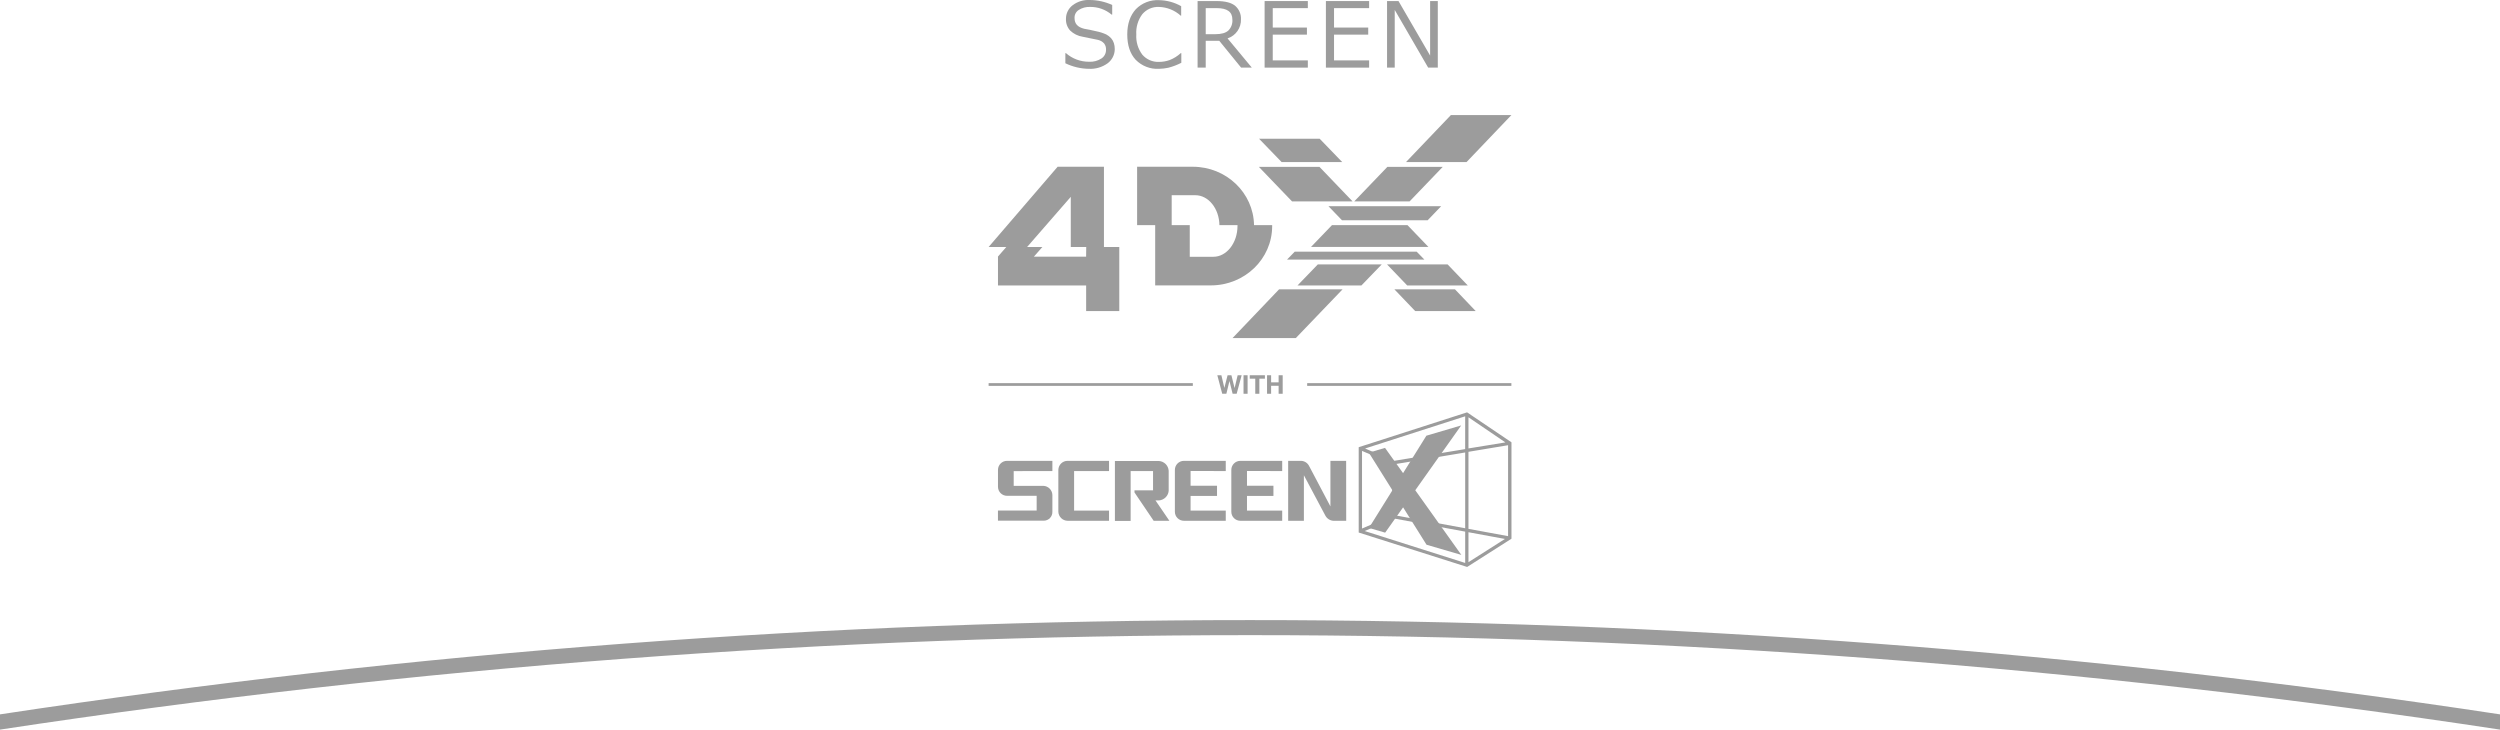
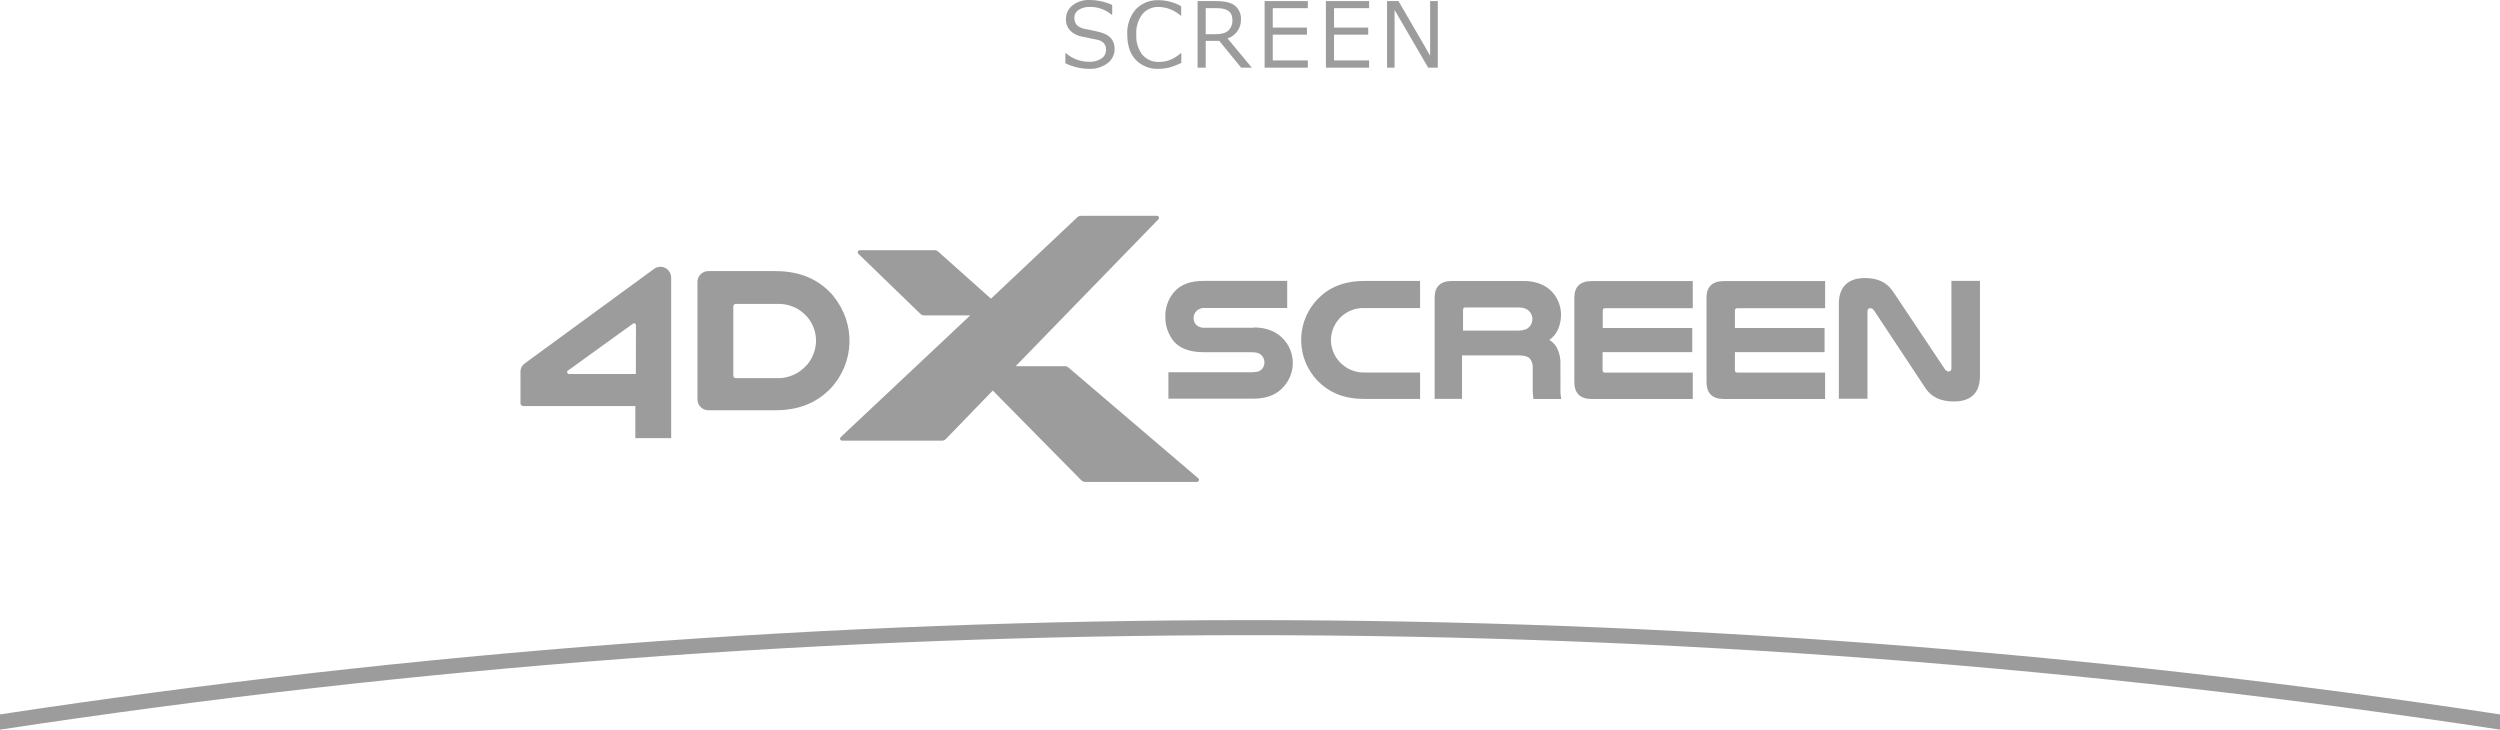
<svg xmlns="http://www.w3.org/2000/svg" viewBox="0 0 830 242.24">
  <defs>
    <style>.cls-1{fill:#9c9c9c;}</style>
  </defs>
  <g id="レイヤー_2" data-name="レイヤー 2">
-     <g id="_4DX" data-name="4DX">
-       <path class="cls-1" d="M361.5,22.85A18.49,18.49,0,0,1,353.7,21V17.65h.2a11.54,11.54,0,0,0,7.65,2.85,6.82,6.82,0,0,0,4.15-1.1,3.36,3.36,0,0,0,1.5-2.85,3.16,3.16,0,0,0-.65-2.15,4,4,0,0,0-2.2-1.2l-4.9-1a7.75,7.75,0,0,1-4.15-2.05,5.41,5.41,0,0,1-1.4-3.9,5.63,5.63,0,0,1,2.2-4.5A8.68,8.68,0,0,1,361.85,0a18.21,18.21,0,0,1,7.4,1.65v3.2h-.2a10.84,10.84,0,0,0-7.2-2.55,6.47,6.47,0,0,0-3.7,1A3,3,0,0,0,356.75,6c0,1.85,1,3,3.2,3.55,1.25.2,2.6.5,4.1.85a14.46,14.46,0,0,1,3.25,1.05,5.93,5.93,0,0,1,1.6,1.25,4.58,4.58,0,0,1,.9,1.6,6.22,6.22,0,0,1,.3,2A5.89,5.89,0,0,1,367.75,21,9.79,9.79,0,0,1,361.5,22.85Z" />
-       <path class="cls-1" d="M384.8,22.85a10.06,10.06,0,0,1-7.75-3c-1.85-2-2.8-4.8-2.8-8.4s1-6.35,2.85-8.4a10.06,10.06,0,0,1,7.75-3,15.48,15.48,0,0,1,7.3,2V5.2H392a11.27,11.27,0,0,0-7.25-2.9,6.84,6.84,0,0,0-5.5,2.4,10.17,10.17,0,0,0-2,6.75,10.12,10.12,0,0,0,2,6.7,6.91,6.91,0,0,0,5.5,2.4,10.59,10.59,0,0,0,3.55-.6,11.89,11.89,0,0,0,3.7-2.3h.2v3.2a20.92,20.92,0,0,1-4.35,1.65A16.28,16.28,0,0,1,384.8,22.85Z" />
-       <path class="cls-1" d="M415.6,22.45h-3.55l-7.25-8.9h-4.5v8.9h-2.7V.35h6.25q4.43,0,6.3,1.65A5.53,5.53,0,0,1,412,6.35a6.47,6.47,0,0,1-4.45,6.4ZM400.3,2.7v8.65h3.2c2,0,3.45-.4,4.35-1.25a4.62,4.62,0,0,0,1.3-3.6c0-2.55-1.7-3.8-5.15-3.8Z" />
-       <path class="cls-1" d="M434.2,22.45H419.85V.35H434.2V2.7H422.55V9.15H433.9V11.5H422.55v8.55H434.2Z" />
-       <path class="cls-1" d="M454.55,22.45H440.2V.35h14.35V2.7H442.9V9.15h11.35V11.5H442.9v8.55h11.65Z" />
-       <path class="cls-1" d="M477.3,22.45h-3.15L463.05,3.3V22.45H460.5V.35h3.8l10.5,18.1V.35h2.55v22.1Z" />
-       <path class="cls-1" d="M415,205.87A2766.36,2766.36,0,0,0,0,237.17v5.06a2761.38,2761.38,0,0,1,830,0v-5.06A2766.34,2766.34,0,0,0,415,205.87Z" />
-       <path class="cls-1" d="M487.07,136.9l-.26.08-35.72,11.49V176.8l36,11.43,14.72-9.38v-32Zm-.64,12.2L462.8,153l-9.59-4.1,33.23-10.69Zm1.1-10.56,12.26,8.34-12.26,2Zm-24.22,15.53,23.13-3.85v25.16l-23.13-4.26Zm-1.07-.07v17.18l-10.05,4.29V149.7Zm.56,18.14,23.64,4.36v10.4l-33.36-10.6Zm24.73,4.56,12.11,2.23-12.11,7.71Zm0-1.12V150l13.15-2.19V178Z" />
-       <path class="cls-1" d="M349.39,156.39V153H334.33a3,3,0,0,0-3,3v5.61a3,3,0,0,0,3,3h9.84v4.89H331.32v3.37h15.25a2.87,2.87,0,0,0,2.82-3V164.3a3.12,3.12,0,0,0-3-3h-9.84v-4.89Z" />
-       <path class="cls-1" d="M368.2,156.39V153H354.43a3.06,3.06,0,0,0-3.06,3V169.9a3.12,3.12,0,0,0,3.06,3H368.2v-3.37H356.6V156.39Z" />
-       <path class="cls-1" d="M383.62,166.14h1.17A3.51,3.51,0,0,0,388,163v-6.72a3.47,3.47,0,0,0-3.24-3.23H370.15v19.9h5.22V156.39h7.44v6.41h-6.16v.69l6.37,9.42h5.22Z" />
-       <path class="cls-1" d="M406.95,156.39V153H393.06a3,3,0,0,0-3,3V169.9a3,3,0,0,0,3,3h13.89v-3.37H395.27v-4.89h8.78v-3.38h-8.78v-4.89Z" />
-       <path class="cls-1" d="M425.69,156.39V153H411.8a3,3,0,0,0-3,3V169.9a3,3,0,0,0,3,3h13.89v-3.37H414v-4.89h8.78v-3.38H414v-4.89Z" />
-       <path class="cls-1" d="M446.92,153H441.7v15.13l-7.11-13.48A3.09,3.09,0,0,0,432,153h-4.33v19.9h5.22V157.79L440,171.15a3.26,3.26,0,0,0,2.79,1.76h4.15Z" />
-       <polygon class="cls-1" points="485.12 141.24 473.56 144.65 465.82 157.08 459.83 148.7 454.46 150.28 462.28 162.77 454.49 175.27 459.87 176.84 465.83 168.44 473.61 180.85 485.17 184.23 469.87 162.76 485.12 141.24" />
-       <path class="cls-1" d="M366.51,82V55.36H351.13L328.22,82h5.87l-2.76,3.17v9.6h29.27v8.51h11V82Zm-5.92,3.21H343.25L346.07,82H341l14.5-16.65V82h5.13Z" />
-       <path class="cls-1" d="M422.34,74.75h-6C416.16,64,407.12,55.36,396,55.36H377.52V74.75h6v20H402c11.25,0,20.36-8.79,20.36-19.69,0-.11,0-.22,0-.33M402.87,85.25H395V74.75h-6V64.81h7.85c4.36,0,7.91,4.42,8,9.93h6c0,.09,0,.19,0,.27,0,5.64-3.6,10.24-8,10.24" />
-       <polygon class="cls-1" points="429.85 83.55 427.29 86.19 472.9 86.19 470.33 83.55 429.85 83.55" />
-       <polygon class="cls-1" points="442.21 74.75 435.26 81.98 474.23 81.98 467.29 74.75 442.21 74.75" />
-       <polygon class="cls-1" points="441.04 68.45 445.54 73.13 473.98 73.13 478.47 68.45 441.04 68.45" />
-       <polygon class="cls-1" points="428.96 66.87 449.06 66.87 438.05 55.39 417.93 55.39 428.96 66.87" />
-       <polygon class="cls-1" points="449.6 66.87 467.98 66.87 479 55.39 460.62 55.39 449.6 66.87" />
-       <polygon class="cls-1" points="425.5 53.81 445.62 53.81 438.12 46.05 417.99 46.05 425.5 53.81" />
-       <polygon class="cls-1" points="481.69 38.21 466.79 53.81 486.89 53.81 501.78 38.21 481.69 38.21" />
-       <polygon class="cls-1" points="480.61 87.79 460.5 87.79 467.19 94.77 487.3 94.77 480.61 87.79" />
-       <polygon class="cls-1" points="409.2 112.24 430.21 112.24 445.74 96.05 424.66 96.05 409.2 112.24" />
-       <polygon class="cls-1" points="458.73 87.79 437.51 87.79 430.77 94.77 451.99 94.77 458.73 87.79" />
-       <polygon class="cls-1" points="469.85 103.28 489.94 103.28 483.04 96.05 462.93 96.05 469.85 103.28" />
-       <polygon class="cls-1" points="410.57 130.73 409.23 130.73 408.19 126.54 408.17 126.54 407.15 130.73 405.78 130.73 404.15 124.58 405.5 124.58 406.48 128.77 406.49 128.77 407.56 124.58 408.83 124.58 409.88 128.82 409.89 128.82 410.9 124.58 412.23 124.58 410.57 130.73" />
-       <rect class="cls-1" x="412.85" y="124.58" width="1.35" height="6.15" />
-       <polygon class="cls-1" points="416.75 125.72 414.91 125.72 414.91 124.58 419.95 124.58 419.95 125.72 418.11 125.72 418.11 130.73 416.75 130.73 416.75 125.72" />
-       <polygon class="cls-1" points="420.66 124.58 422.01 124.58 422.01 126.94 424.5 126.94 424.5 124.58 425.85 124.58 425.85 130.73 424.5 130.73 424.5 128.08 422.01 128.08 422.01 130.73 420.66 130.73 420.66 124.58" />
-       <rect class="cls-1" x="328.22" y="127.2" width="67.8" height="0.91" />
-       <rect class="cls-1" x="433.98" y="127.2" width="67.8" height="0.91" />
+     <g id="レイヤー_1-2" data-name="レイヤー 1">
+       <g id="レイヤー_2-2" data-name="レイヤー 2">
+         <g id="_4DX" data-name=" 4DX">
+           <path class="cls-1" d="M361.5,22.86A18.49,18.49,0,0,1,353.7,21V17.66h.2a11.54,11.54,0,0,0,7.65,2.85,6.82,6.82,0,0,0,4.15-1.1,3.36,3.36,0,0,0,1.5-2.85,3.16,3.16,0,0,0-.65-2.15,4,4,0,0,0-2.2-1.2l-4.9-1a7.75,7.75,0,0,1-4.15-2.05,5.41,5.41,0,0,1-1.4-3.9,5.63,5.63,0,0,1,2.2-4.5A8.68,8.68,0,0,1,361.85,0a18.21,18.21,0,0,1,7.4,1.65v3.2H369a10.84,10.84,0,0,0-7.2-2.55,6.47,6.47,0,0,0-3.7,1,3,3,0,0,0-1.4,2.7c0,1.85,1,3,3.2,3.55,1.25.2,2.6.5,4.1.85a14.46,14.46,0,0,1,3.25,1.05,5.93,5.93,0,0,1,1.6,1.25,4.58,4.58,0,0,1,.9,1.6,6.22,6.22,0,0,1,.3,2,5.89,5.89,0,0,1-2.35,4.7A9.79,9.79,0,0,1,361.5,22.86Z" />
+           <path class="cls-1" d="M384.8,22.86a10.06,10.06,0,0,1-7.75-3c-1.85-2-2.8-4.8-2.8-8.4a12,12,0,0,1,2.85-8.4,10.06,10.06,0,0,1,7.75-3,15.48,15.48,0,0,1,7.3,2V5.21H392a11.27,11.27,0,0,0-7.25-2.9,6.84,6.84,0,0,0-5.5,2.4,10.17,10.17,0,0,0-2,6.75,10.12,10.12,0,0,0,2,6.7,6.91,6.91,0,0,0,5.5,2.4,10.59,10.59,0,0,0,3.55-.6,11.89,11.89,0,0,0,3.7-2.3h.2v3.2a20.92,20.92,0,0,1-4.35,1.65A16.28,16.28,0,0,1,384.8,22.86Z" />
+           <path class="cls-1" d="M415.6,22.46h-3.55l-7.25-8.9h-4.5v8.9h-2.7V.36h6.25q4.43,0,6.3,1.65A5.53,5.53,0,0,1,412,6.36a6.47,6.47,0,0,1-4.45,6.4ZM400.3,2.71v8.65h3.2c2,0,3.45-.4,4.35-1.25a4.62,4.62,0,0,0,1.3-3.6c0-2.55-1.7-3.8-5.15-3.8Z" />
+           <path class="cls-1" d="M434.2,22.46H419.85V.36H434.2V2.71H422.55V9.16H433.9v2.35H422.55v8.55H434.2Z" />
+           <path class="cls-1" d="M454.55,22.46H440.2V.36h14.35V2.71H442.9V9.16h11.35v2.35H442.9v8.55h11.65Z" />
+           <path class="cls-1" d="M477.3,22.46h-3.15L463,3.31V22.46H460.5V.36h3.8l10.5,18.1V.36h2.55v22.1Z" />
+           <path class="cls-1" d="M415,205.88A2766.35,2766.35,0,0,0,0,237.18v5.06a2761.38,2761.38,0,0,1,830,0v-5.06A2766.34,2766.34,0,0,0,415,205.88Z" />
+         </g>
+       </g>
+       <path class="cls-1" d="M276.79,98.38C272,92.73,265.64,90,257.34,90H235.16a3.6,3.6,0,0,0-3.6,3.6v39a3.6,3.6,0,0,0,3.6,3.6h22.18c7.73,0,13.58-2.3,18.42-7.23a23.12,23.12,0,0,0,1-30.53m-8.89,22.72a12.63,12.63,0,0,1-9.94,4.39H244.28a.82.82,0,0,1-.82-.82V101.72a.82.82,0,0,1,.82-.82H258a12.5,12.5,0,0,1,9.93,4.24,12.23,12.23,0,0,1,3,8,12.62,12.62,0,0,1-3,8" />
+       <path class="cls-1" d="M219.27,88.56a3.55,3.55,0,0,0-2.11.7l-43,31.43a3.25,3.25,0,0,0-1.36,2.65v10.56a.93.93,0,0,0,.92.92h37.21l0,10.64h11.9V92.16a3.61,3.61,0,0,0-3.61-3.6m-8.12,35.6H188.9a.62.62,0,0,1-.35-1.13l21.62-15.6a.61.61,0,0,1,.35-.11.62.62,0,0,1,.62.62Z" />
+       <path class="cls-1" d="M354.7,122a1.81,1.81,0,0,0-1.17-.43H337.2L384.6,72.8a.68.68,0,0,0-.49-1.15H358.9a1.8,1.8,0,0,0-1.24.49L329,99.17,311.48,83.53a1.82,1.82,0,0,0-1.21-.46H285.46a.69.69,0,0,0-.48,1.19l20.59,19.94a1.8,1.8,0,0,0,1.26.51h15.29l-43,40.42a.68.68,0,0,0,.47,1.18h33.13a1.81,1.81,0,0,0,1.3-.55l15.58-16.1L359,159.46a1.82,1.82,0,0,0,1.29.54h37.1a.68.68,0,0,0,.44-1.2Z" />
+       <path class="cls-1" d="M647.87,93.25v29.08a.91.91,0,0,1-1,1c-.54,0-.88-.34-1.37-1.05l-16.8-25.17c-1.05-1.56-3.23-4.8-9.59-4.8-5.55,0-8.61,3-8.61,8.44v31.63H620V103.31a.9.9,0,0,1,.95-1c.56,0,.89.32,1.39,1l16.93,25.58c2,3,5.11,4.4,9.47,4.4,3.93,0,8.61-1.46,8.61-8.44V93.25Z" />
+       <path class="cls-1" d="M436.45,100.42a19.6,19.6,0,0,0,.87,25.89c4.12,4.19,9.07,6.13,15.61,6.13h18.54v-8.76H453.14a10.91,10.91,0,0,1-8.67-3.84,10.76,10.76,0,0,1-2.6-6.92,10.71,10.71,0,0,1,11.27-10.64h18.32v-9H452.92c-9.27,0-13.84,4.06-16.47,7.12" />
+       <path class="cls-1" d="M416.25,108.81H400.11a3.7,3.7,0,0,1-3-1,3.11,3.11,0,0,1-.84-2.2,3.39,3.39,0,0,1,.95-2.36,3.66,3.66,0,0,1,2.91-1h27.22v-9H399.9c-4.84,0-7.91,1.16-10.26,3.87a12.32,12.32,0,0,0-2.75,8,12.57,12.57,0,0,0,2.91,8.32c1.53,1.63,4.05,3.5,10.11,3.5h15.63c1.92,0,2.67.38,3.26,1a3.22,3.22,0,0,1,1,2.35,3.32,3.32,0,0,1-.88,2.3c-.61.63-1.41,1-3.37,1H387.91v8.76H416.1c6.18,0,8.94-2.54,10.48-4.45a11.69,11.69,0,0,0-.12-14.92c-2.38-2.83-5.82-4.27-10.21-4.27" />
+       <path class="cls-1" d="M522.68,98.8v28c0,3.76,1.92,5.66,5.72,5.66H562v-8.76h-29.1c-.59,0-.84-.26-.84-.89v-5.91h29.77v-8H532.11v-5.74c0-.59.24-.84.84-.84H562v-9H528.46c-3.83,0-5.78,1.85-5.78,5.49" />
+       <path class="cls-1" d="M566.56,98.8v28c0,3.76,1.93,5.66,5.72,5.66h33.65v-8.76h-29.1c-.59,0-.84-.26-.84-.89v-5.91h29.77v-8H576v-5.74c0-.59.24-.84.84-.84h29.1v-9H572.34c-3.83,0-5.78,1.85-5.78,5.49" />
+       <path class="cls-1" d="M518.06,121a10.9,10.9,0,0,0-1.12-5.43,6.54,6.54,0,0,0-2.57-2.71,8.42,8.42,0,0,0,2.9-3.52,12.29,12.29,0,0,0,1-4.88,11.42,11.42,0,0,0-2.62-7.17c-2.19-2.59-5.55-4-9.71-4H482.08c-3.83,0-5.78,1.85-5.78,5.49v33.65h9.1V118h18.9c1.73,0,2.93.34,3.57,1a4.33,4.33,0,0,1,1,3.07v7.29a29.16,29.16,0,0,0,.2,3.1h9.23a19.15,19.15,0,0,1-.22-4Zm-11.54-11.68a7.09,7.09,0,0,1-2.73.43H485.73v-7a.67.67,0,0,1,.67-.67h17.4a7.59,7.59,0,0,1,2.43.3,3.77,3.77,0,0,1,.3,7" />
    </g>
  </g>
</svg>
